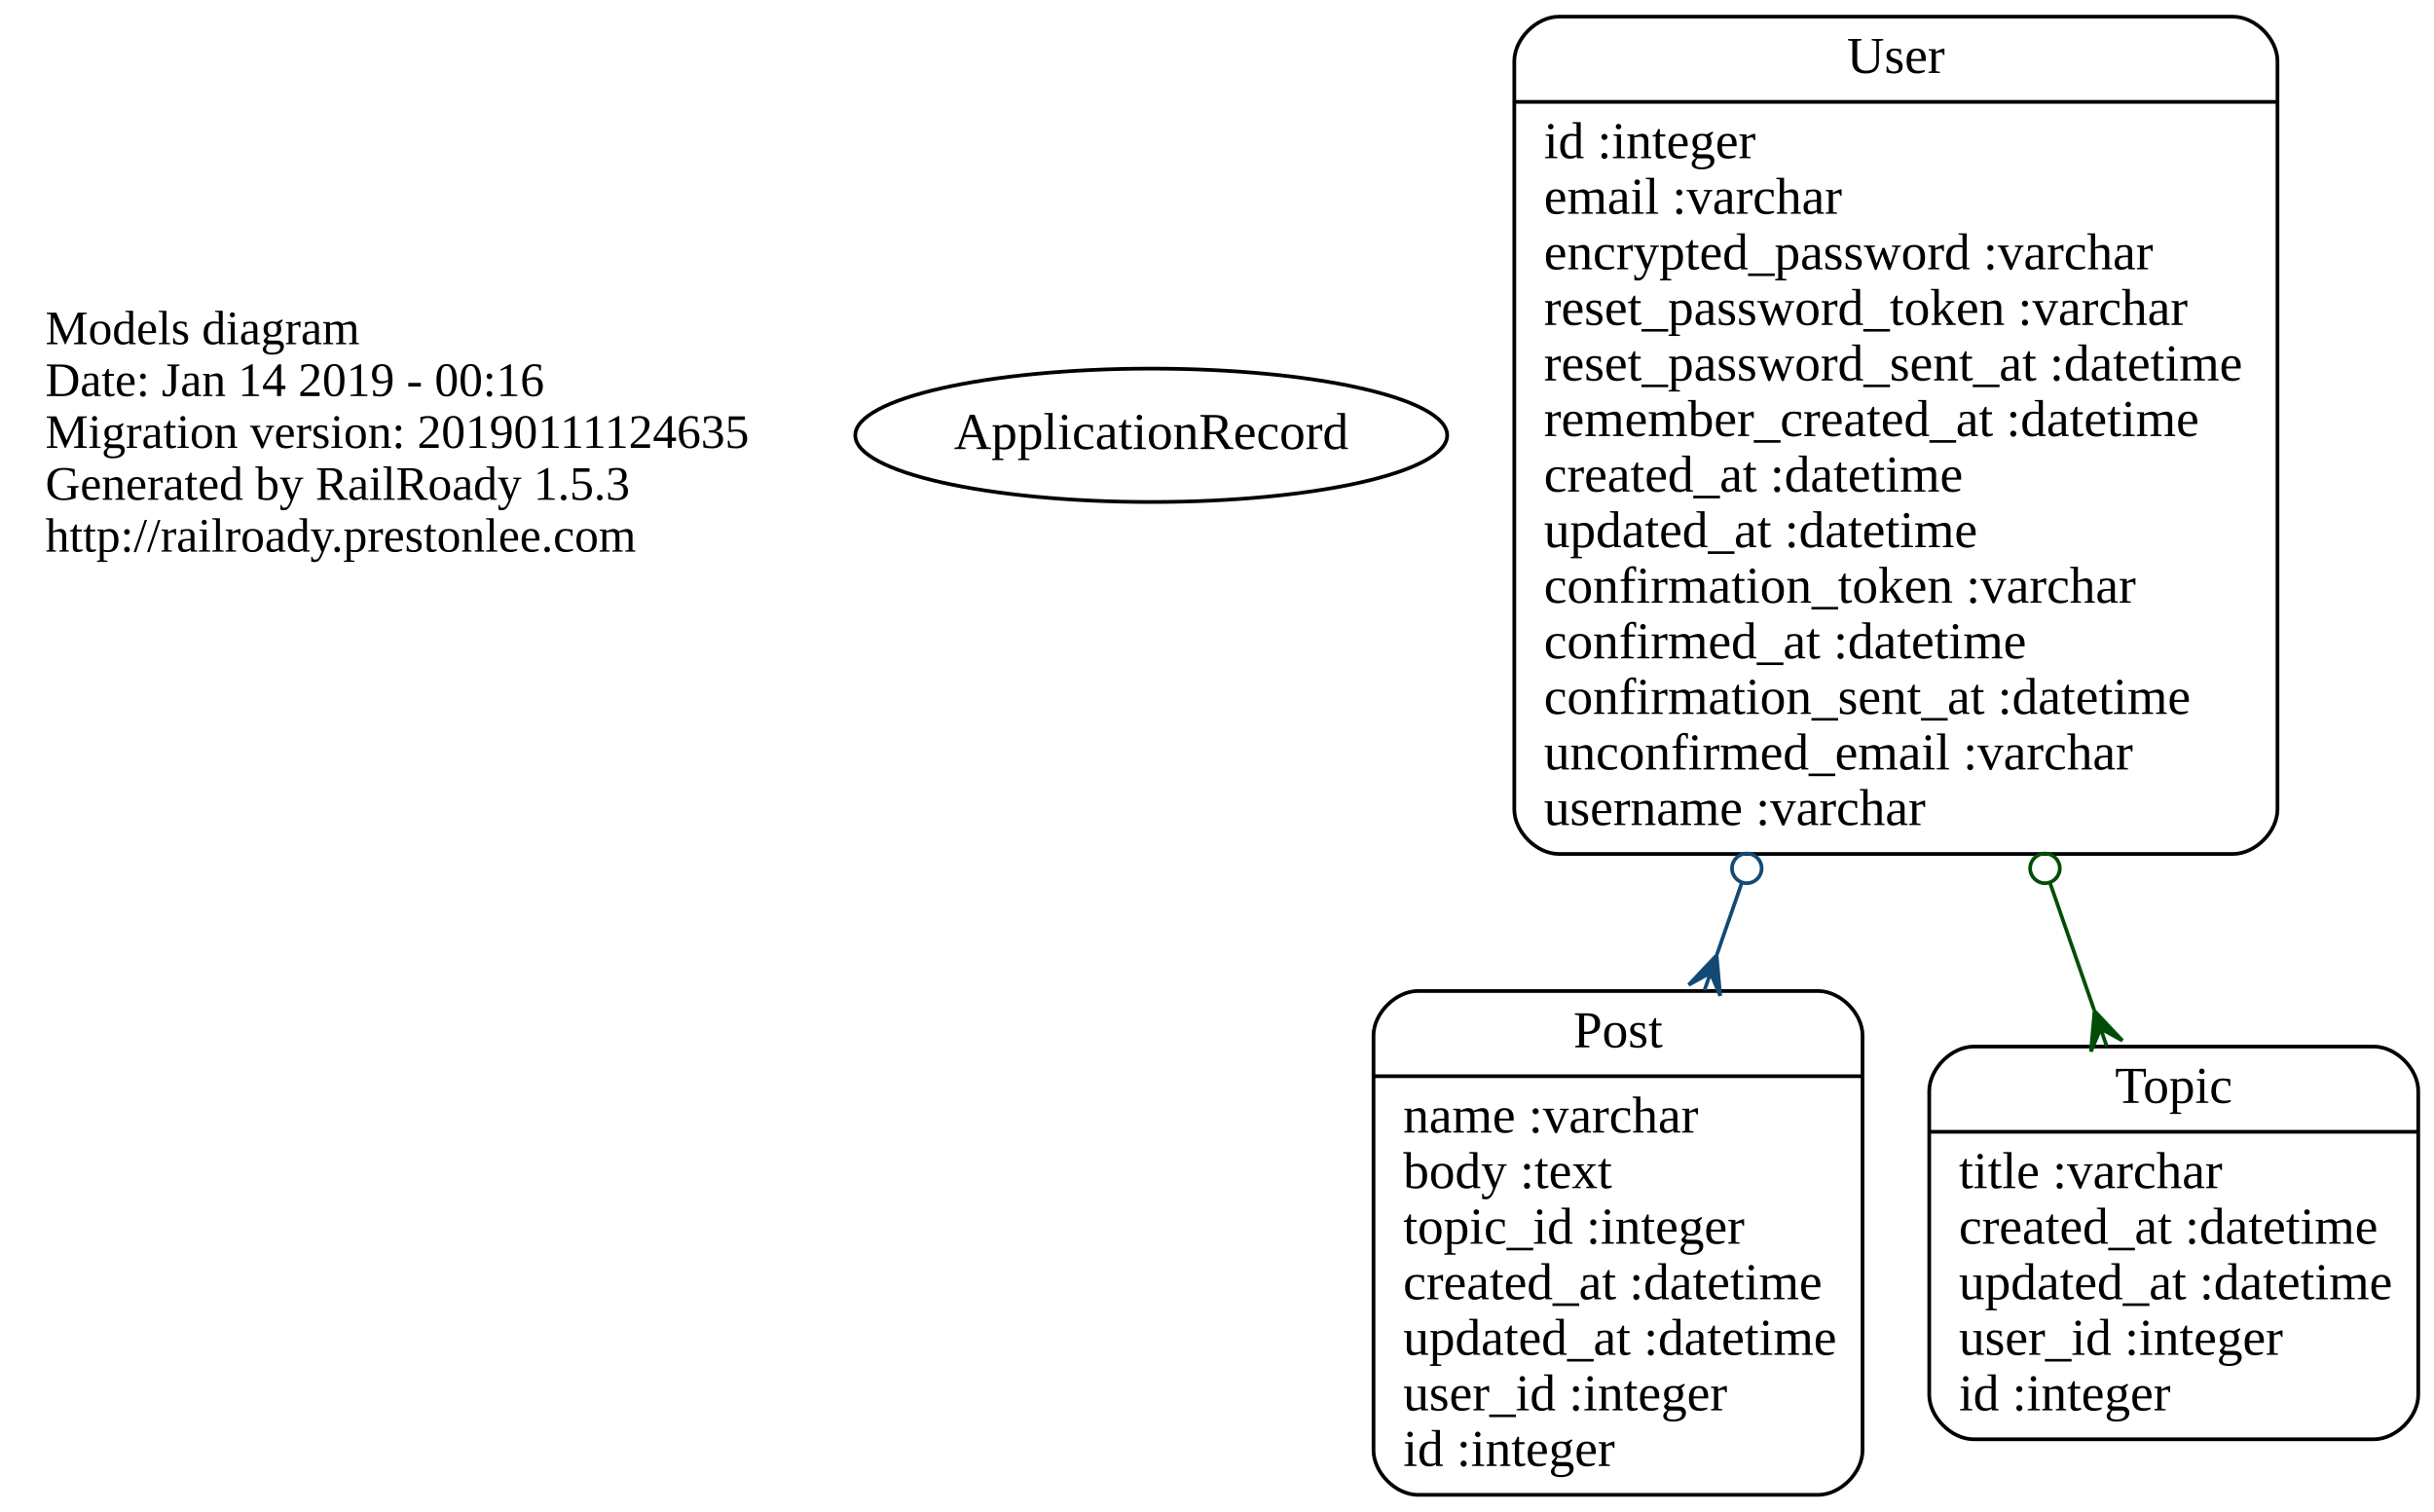
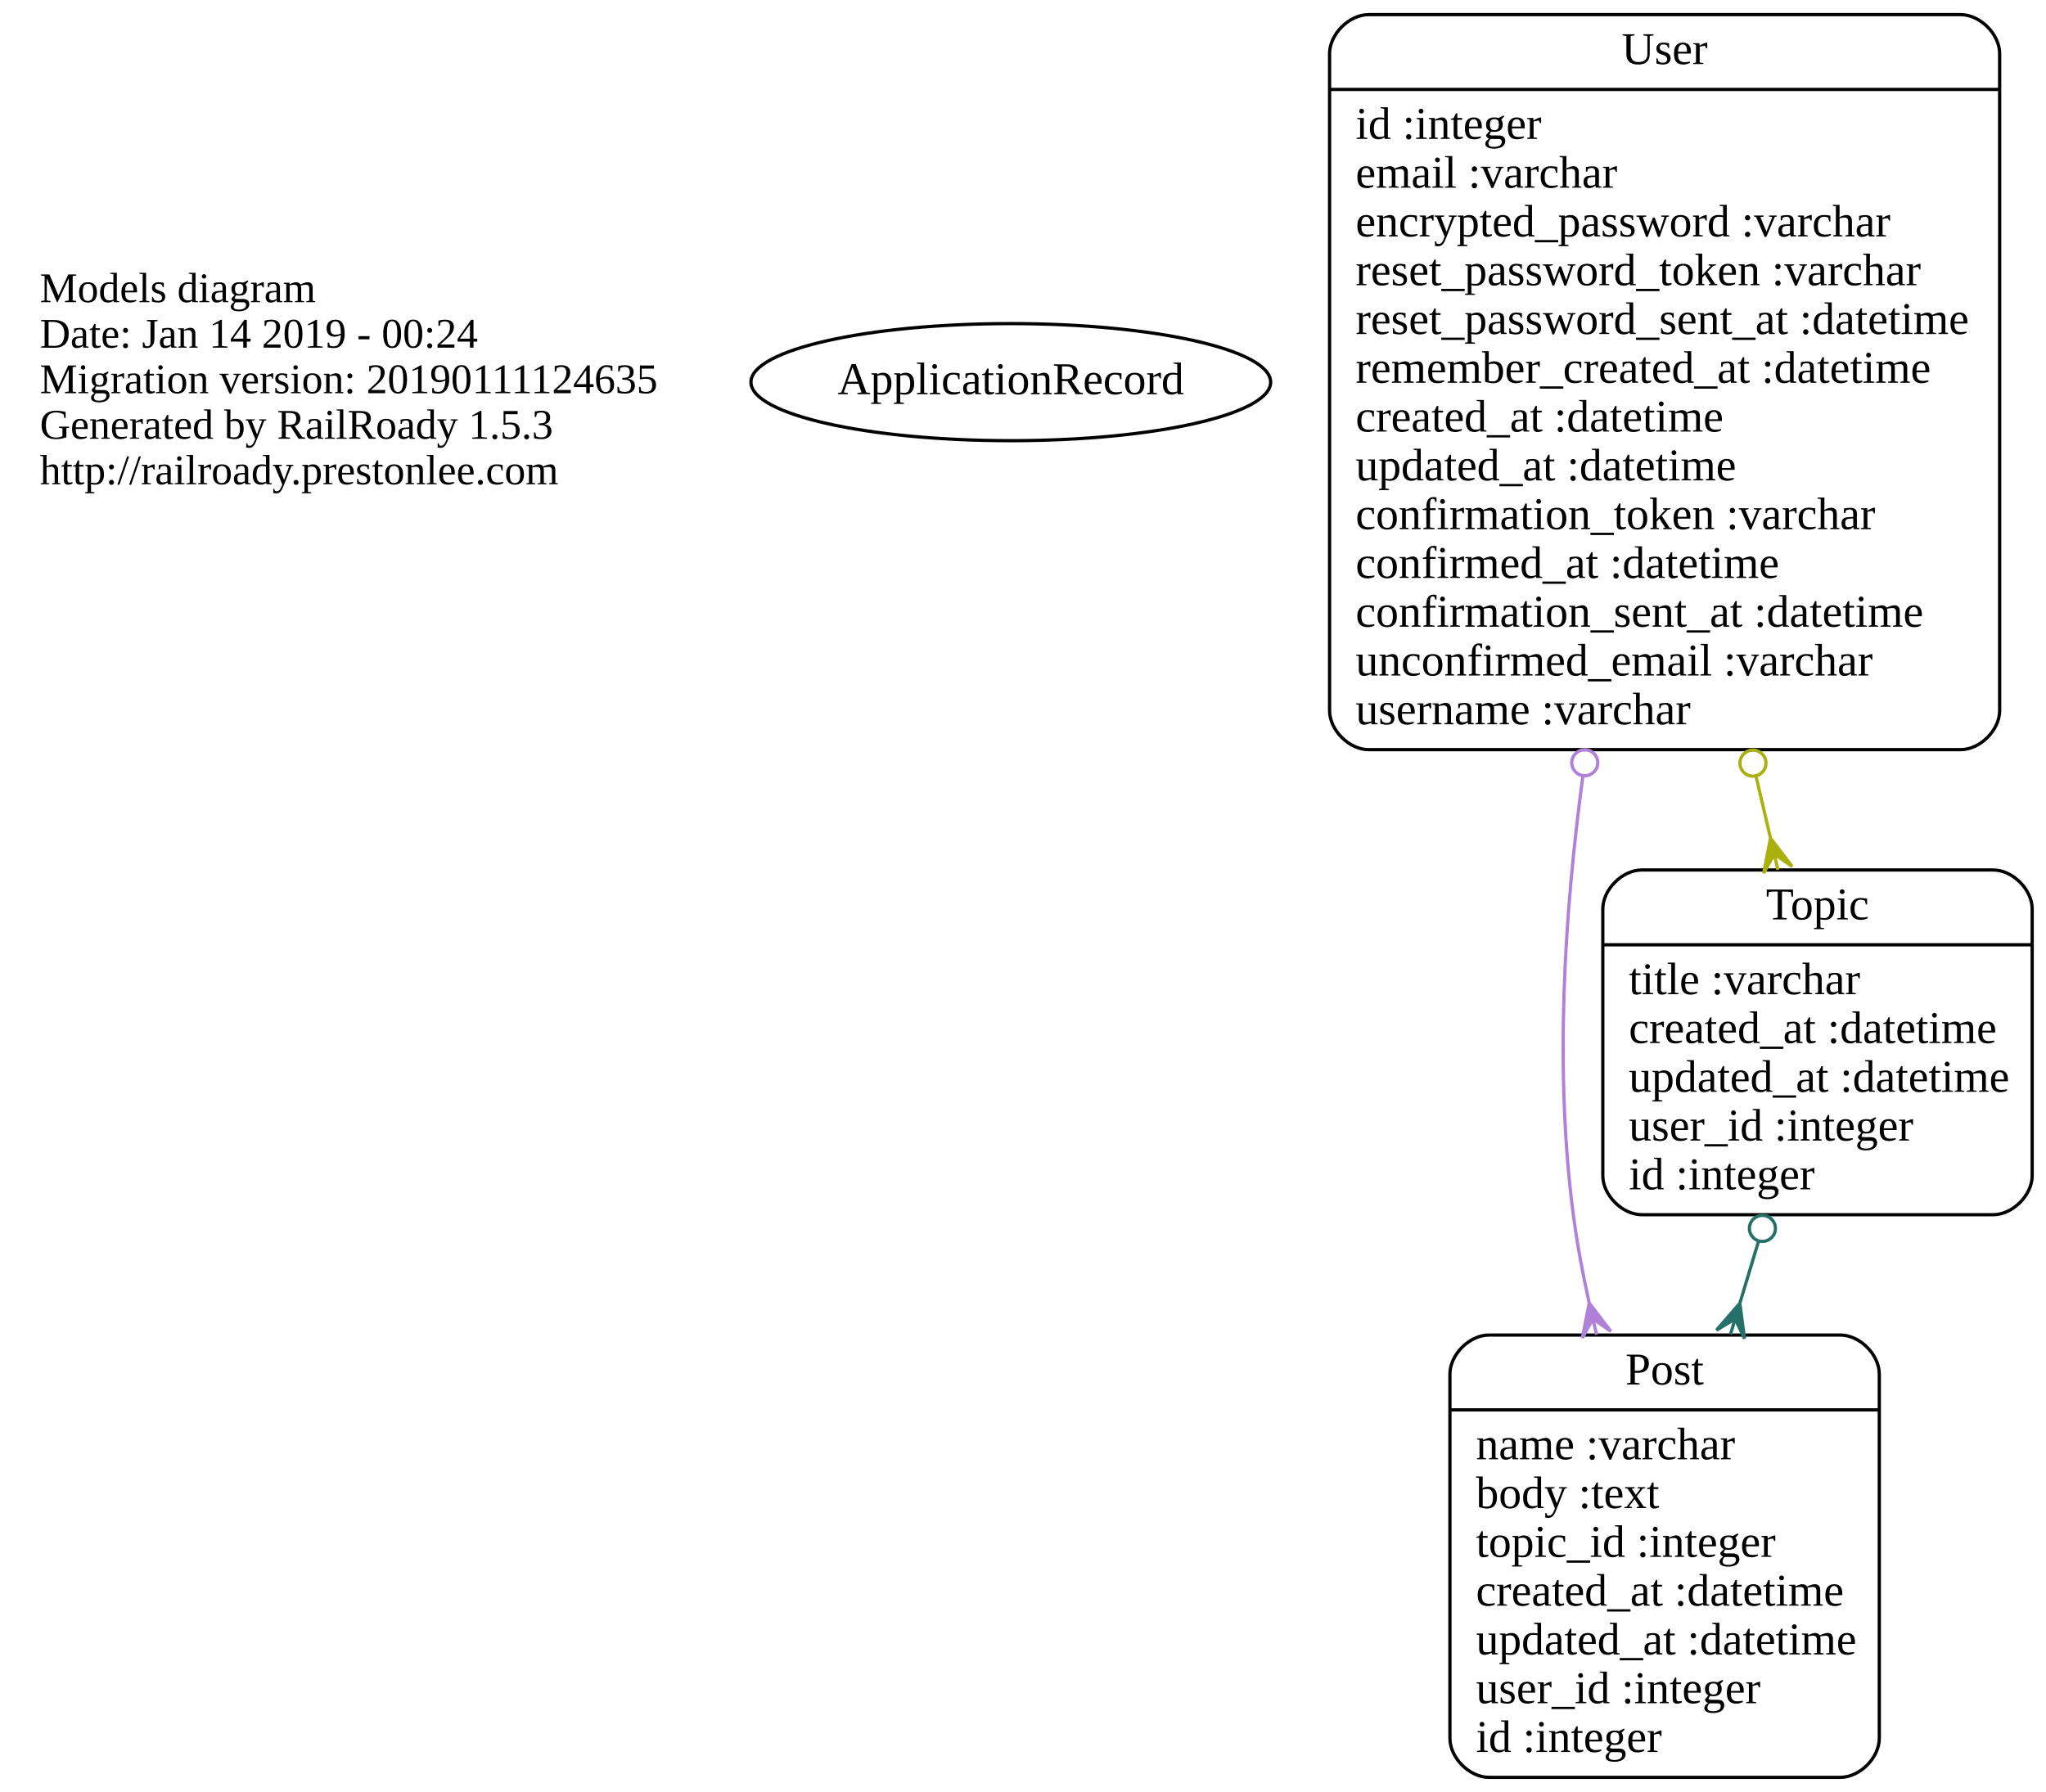
- <svg xmlns="http://www.w3.org/2000/svg" width="657pt" height="408pt" viewBox="0.00 0.00 656.50 408.00">
-   <g id="graph0" class="graph" transform="scale(1 1) rotate(0) translate(4 404)">
-     <polygon fill="none" stroke="none" points="-4,4 -4,-404 652.5,-404 652.5,4 -4,4" />
+ <svg xmlns="http://www.w3.org/2000/svg" width="629pt" height="551pt" viewBox="0.00 0.00 628.50 551.00">
+   <g id="graph0" class="graph" transform="scale(1 1) rotate(0) translate(4 547)">
+     <polygon fill="none" stroke="none" points="-4,4 -4,-547 624.5,-547 624.5,4 -4,4" />
    <g id="node1" class="node">
-       <text text-anchor="start" x="8" y="-311.1" font-family="Times New Roman,serif" font-size="13.00">Models diagram</text>
-       <text text-anchor="start" x="8" y="-297.1" font-family="Times New Roman,serif" font-size="13.00">Date: Jan 14 2019 - 00:16</text>
-       <text text-anchor="start" x="8" y="-283.1" font-family="Times New Roman,serif" font-size="13.00">Migration version: 20190111124635</text>
-       <text text-anchor="start" x="8" y="-269.1" font-family="Times New Roman,serif" font-size="13.00">Generated by RailRoady 1.5.3</text>
-       <text text-anchor="start" x="8" y="-255.1" font-family="Times New Roman,serif" font-size="13.00">http://railroady.prestonlee.com</text>
+       <text text-anchor="start" x="8" y="-454.1" font-family="Times New Roman,serif" font-size="13.00">Models diagram</text>
+       <text text-anchor="start" x="8" y="-440.1" font-family="Times New Roman,serif" font-size="13.00">Date: Jan 14 2019 - 00:24</text>
+       <text text-anchor="start" x="8" y="-426.1" font-family="Times New Roman,serif" font-size="13.00">Migration version: 20190111124635</text>
+       <text text-anchor="start" x="8" y="-412.1" font-family="Times New Roman,serif" font-size="13.00">Generated by RailRoady 1.5.3</text>
+       <text text-anchor="start" x="8" y="-398.1" font-family="Times New Roman,serif" font-size="13.00">http://railroady.prestonlee.com</text>
    </g>
    <g id="node2" class="node">
-       <ellipse fill="none" stroke="black" cx="306.5" cy="-286.5" rx="79.886" ry="18" />
-       <text text-anchor="middle" x="306.5" y="-282.8" font-family="Times New Roman,serif" font-size="14.00">ApplicationRecord</text>
+       <ellipse fill="none" stroke="black" cx="306.5" cy="-429.5" rx="79.886" ry="18" />
+       <text text-anchor="middle" x="306.5" y="-425.8" font-family="Times New Roman,serif" font-size="14.00">ApplicationRecord</text>
    </g>
    <g id="node3" class="node">
-       <path fill="none" stroke="black" d="M378.5,-0.5C378.5,-0.5 486.5,-0.5 486.5,-0.5 492.5,-0.5 498.5,-6.5 498.5,-12.5 498.5,-12.5 498.5,-124.5 498.5,-124.5 498.5,-130.5 492.5,-136.5 486.5,-136.5 486.5,-136.5 378.5,-136.5 378.5,-136.5 372.5,-136.5 366.5,-130.5 366.5,-124.5 366.5,-124.5 366.5,-12.5 366.5,-12.5 366.5,-6.5 372.5,-0.5 378.5,-0.5" />
-       <text text-anchor="middle" x="432.5" y="-121.3" font-family="Times New Roman,serif" font-size="14.00">Post</text>
-       <polyline fill="none" stroke="black" points="366.5,-113.5 498.5,-113.5 " />
-       <text text-anchor="start" x="374.5" y="-98.3" font-family="Times New Roman,serif" font-size="14.00">name :varchar</text>
-       <text text-anchor="start" x="374.5" y="-83.3" font-family="Times New Roman,serif" font-size="14.00">body :text</text>
-       <text text-anchor="start" x="374.5" y="-68.3" font-family="Times New Roman,serif" font-size="14.00">topic_id :integer</text>
-       <text text-anchor="start" x="374.5" y="-53.3" font-family="Times New Roman,serif" font-size="14.00">created_at :datetime</text>
-       <text text-anchor="start" x="374.5" y="-38.3" font-family="Times New Roman,serif" font-size="14.00">updated_at :datetime</text>
-       <text text-anchor="start" x="374.5" y="-23.3" font-family="Times New Roman,serif" font-size="14.00">user_id :integer</text>
-       <text text-anchor="start" x="374.5" y="-8.3" font-family="Times New Roman,serif" font-size="14.00">id :integer</text>
+       <path fill="none" stroke="black" d="M453.5,-0.5C453.5,-0.5 561.5,-0.5 561.5,-0.5 567.5,-0.5 573.5,-6.5 573.5,-12.5 573.5,-12.5 573.5,-124.5 573.5,-124.5 573.5,-130.5 567.5,-136.5 561.5,-136.5 561.5,-136.5 453.5,-136.5 453.5,-136.5 447.5,-136.5 441.5,-130.5 441.5,-124.5 441.5,-124.5 441.5,-12.5 441.5,-12.5 441.5,-6.5 447.5,-0.5 453.5,-0.5" />
+       <text text-anchor="middle" x="507.5" y="-121.3" font-family="Times New Roman,serif" font-size="14.00">Post</text>
+       <polyline fill="none" stroke="black" points="441.5,-113.5 573.5,-113.5 " />
+       <text text-anchor="start" x="449.5" y="-98.3" font-family="Times New Roman,serif" font-size="14.00">name :varchar</text>
+       <text text-anchor="start" x="449.5" y="-83.3" font-family="Times New Roman,serif" font-size="14.00">body :text</text>
+       <text text-anchor="start" x="449.5" y="-68.3" font-family="Times New Roman,serif" font-size="14.00">topic_id :integer</text>
+       <text text-anchor="start" x="449.5" y="-53.3" font-family="Times New Roman,serif" font-size="14.00">created_at :datetime</text>
+       <text text-anchor="start" x="449.5" y="-38.3" font-family="Times New Roman,serif" font-size="14.00">updated_at :datetime</text>
+       <text text-anchor="start" x="449.5" y="-23.3" font-family="Times New Roman,serif" font-size="14.00">user_id :integer</text>
+       <text text-anchor="start" x="449.5" y="-8.3" font-family="Times New Roman,serif" font-size="14.00">id :integer</text>
    </g>
    <g id="node4" class="node">
-       <path fill="none" stroke="black" d="M528.5,-15.5C528.5,-15.5 636.5,-15.5 636.5,-15.5 642.5,-15.5 648.5,-21.5 648.5,-27.5 648.5,-27.5 648.5,-109.5 648.5,-109.5 648.5,-115.5 642.5,-121.5 636.5,-121.5 636.5,-121.5 528.5,-121.5 528.5,-121.5 522.5,-121.5 516.5,-115.5 516.5,-109.5 516.5,-109.5 516.5,-27.5 516.5,-27.5 516.5,-21.5 522.5,-15.5 528.5,-15.5" />
-       <text text-anchor="middle" x="582.5" y="-106.3" font-family="Times New Roman,serif" font-size="14.00">Topic</text>
-       <polyline fill="none" stroke="black" points="516.5,-98.5 648.5,-98.5 " />
-       <text text-anchor="start" x="524.5" y="-83.3" font-family="Times New Roman,serif" font-size="14.00">title :varchar</text>
-       <text text-anchor="start" x="524.5" y="-68.3" font-family="Times New Roman,serif" font-size="14.00">created_at :datetime</text>
-       <text text-anchor="start" x="524.5" y="-53.3" font-family="Times New Roman,serif" font-size="14.00">updated_at :datetime</text>
-       <text text-anchor="start" x="524.5" y="-38.3" font-family="Times New Roman,serif" font-size="14.00">user_id :integer</text>
-       <text text-anchor="start" x="524.5" y="-23.3" font-family="Times New Roman,serif" font-size="14.00">id :integer</text>
+       <path fill="none" stroke="black" d="M500.5,-173.5C500.5,-173.5 608.5,-173.5 608.5,-173.5 614.5,-173.5 620.5,-179.5 620.5,-185.5 620.5,-185.5 620.5,-267.5 620.5,-267.5 620.5,-273.5 614.5,-279.5 608.5,-279.5 608.5,-279.5 500.5,-279.5 500.5,-279.5 494.5,-279.5 488.5,-273.5 488.5,-267.5 488.5,-267.5 488.5,-185.5 488.5,-185.5 488.5,-179.5 494.5,-173.5 500.5,-173.5" />
+       <text text-anchor="middle" x="554.5" y="-264.3" font-family="Times New Roman,serif" font-size="14.00">Topic</text>
+       <polyline fill="none" stroke="black" points="488.5,-256.5 620.5,-256.5 " />
+       <text text-anchor="start" x="496.5" y="-241.3" font-family="Times New Roman,serif" font-size="14.00">title :varchar</text>
+       <text text-anchor="start" x="496.5" y="-226.3" font-family="Times New Roman,serif" font-size="14.00">created_at :datetime</text>
+       <text text-anchor="start" x="496.5" y="-211.3" font-family="Times New Roman,serif" font-size="14.00">updated_at :datetime</text>
+       <text text-anchor="start" x="496.5" y="-196.3" font-family="Times New Roman,serif" font-size="14.00">user_id :integer</text>
+       <text text-anchor="start" x="496.5" y="-181.3" font-family="Times New Roman,serif" font-size="14.00">id :integer</text>
+     </g>
+     <g id="edge1" class="edge">
+       <path fill="none" stroke="#257068" d="M536.375,-165.342C534.521,-159.188 532.62,-152.877 530.721,-146.575" />
+       <ellipse fill="none" stroke="#257068" cx="537.565" cy="-169.29" rx="4" ry="4" />
+       <polygon fill="#257068" stroke="#257068" points="530.631,-146.276 532.055,-135.403 529.189,-141.489 527.747,-136.701 527.747,-136.701 527.747,-136.701 529.189,-141.489 523.438,-138 530.631,-146.276 530.631,-146.276" />
    </g>
    <g id="node5" class="node">
-       <path fill="none" stroke="black" d="M416.5,-173.5C416.5,-173.5 598.5,-173.5 598.5,-173.5 604.5,-173.5 610.5,-179.5 610.5,-185.5 610.5,-185.5 610.5,-387.5 610.5,-387.5 610.5,-393.5 604.5,-399.5 598.5,-399.5 598.5,-399.5 416.5,-399.5 416.5,-399.5 410.5,-399.5 404.5,-393.5 404.5,-387.5 404.5,-387.5 404.5,-185.5 404.5,-185.5 404.5,-179.5 410.5,-173.5 416.5,-173.5" />
-       <text text-anchor="middle" x="507.5" y="-384.3" font-family="Times New Roman,serif" font-size="14.00">User</text>
-       <polyline fill="none" stroke="black" points="404.5,-376.5 610.5,-376.5 " />
-       <text text-anchor="start" x="412.5" y="-361.3" font-family="Times New Roman,serif" font-size="14.00">id :integer</text>
-       <text text-anchor="start" x="412.5" y="-346.3" font-family="Times New Roman,serif" font-size="14.00">email :varchar</text>
-       <text text-anchor="start" x="412.5" y="-331.3" font-family="Times New Roman,serif" font-size="14.00">encrypted_password :varchar</text>
-       <text text-anchor="start" x="412.5" y="-316.3" font-family="Times New Roman,serif" font-size="14.00">reset_password_token :varchar</text>
-       <text text-anchor="start" x="412.5" y="-301.3" font-family="Times New Roman,serif" font-size="14.00">reset_password_sent_at :datetime</text>
-       <text text-anchor="start" x="412.5" y="-286.3" font-family="Times New Roman,serif" font-size="14.00">remember_created_at :datetime</text>
-       <text text-anchor="start" x="412.5" y="-271.3" font-family="Times New Roman,serif" font-size="14.00">created_at :datetime</text>
-       <text text-anchor="start" x="412.5" y="-256.3" font-family="Times New Roman,serif" font-size="14.00">updated_at :datetime</text>
-       <text text-anchor="start" x="412.5" y="-241.3" font-family="Times New Roman,serif" font-size="14.00">confirmation_token :varchar</text>
-       <text text-anchor="start" x="412.5" y="-226.3" font-family="Times New Roman,serif" font-size="14.00">confirmed_at :datetime</text>
-       <text text-anchor="start" x="412.5" y="-211.3" font-family="Times New Roman,serif" font-size="14.00">confirmation_sent_at :datetime</text>
-       <text text-anchor="start" x="412.5" y="-196.3" font-family="Times New Roman,serif" font-size="14.00">unconfirmed_email :varchar</text>
-       <text text-anchor="start" x="412.5" y="-181.3" font-family="Times New Roman,serif" font-size="14.00">username :varchar</text>
-     </g>
-     <g id="edge1" class="edge">
-       <path fill="none" stroke="#134a75" d="M465.926,-165.765C463.66,-159.242 461.415,-152.776 459.224,-146.465" />
-       <ellipse fill="none" stroke="#134a75" cx="467.26" cy="-169.609" rx="4" ry="4" />
-       <polygon fill="#134a75" stroke="#134a75" points="459.11,-146.135 460.08,-135.212 457.469,-141.412 455.829,-136.689 455.829,-136.689 455.829,-136.689 457.469,-141.412 451.578,-138.165 459.11,-146.135 459.11,-146.135" />
+       <path fill="none" stroke="black" d="M416.5,-316.5C416.5,-316.5 598.5,-316.5 598.5,-316.5 604.5,-316.5 610.5,-322.5 610.5,-328.5 610.5,-328.5 610.5,-530.5 610.5,-530.5 610.5,-536.5 604.5,-542.5 598.5,-542.5 598.5,-542.5 416.5,-542.5 416.5,-542.5 410.5,-542.5 404.5,-536.5 404.5,-530.5 404.5,-530.5 404.5,-328.5 404.5,-328.5 404.5,-322.5 410.5,-316.5 416.5,-316.5" />
+       <text text-anchor="middle" x="507.5" y="-527.3" font-family="Times New Roman,serif" font-size="14.00">User</text>
+       <polyline fill="none" stroke="black" points="404.5,-519.5 610.5,-519.5 " />
+       <text text-anchor="start" x="412.5" y="-504.3" font-family="Times New Roman,serif" font-size="14.00">id :integer</text>
+       <text text-anchor="start" x="412.5" y="-489.3" font-family="Times New Roman,serif" font-size="14.00">email :varchar</text>
+       <text text-anchor="start" x="412.5" y="-474.3" font-family="Times New Roman,serif" font-size="14.00">encrypted_password :varchar</text>
+       <text text-anchor="start" x="412.5" y="-459.3" font-family="Times New Roman,serif" font-size="14.00">reset_password_token :varchar</text>
+       <text text-anchor="start" x="412.5" y="-444.3" font-family="Times New Roman,serif" font-size="14.00">reset_password_sent_at :datetime</text>
+       <text text-anchor="start" x="412.5" y="-429.3" font-family="Times New Roman,serif" font-size="14.00">remember_created_at :datetime</text>
+       <text text-anchor="start" x="412.5" y="-414.3" font-family="Times New Roman,serif" font-size="14.00">created_at :datetime</text>
+       <text text-anchor="start" x="412.5" y="-399.3" font-family="Times New Roman,serif" font-size="14.00">updated_at :datetime</text>
+       <text text-anchor="start" x="412.5" y="-384.3" font-family="Times New Roman,serif" font-size="14.00">confirmation_token :varchar</text>
+       <text text-anchor="start" x="412.5" y="-369.3" font-family="Times New Roman,serif" font-size="14.00">confirmed_at :datetime</text>
+       <text text-anchor="start" x="412.5" y="-354.3" font-family="Times New Roman,serif" font-size="14.00">confirmation_sent_at :datetime</text>
+       <text text-anchor="start" x="412.5" y="-339.3" font-family="Times New Roman,serif" font-size="14.00">unconfirmed_email :varchar</text>
+       <text text-anchor="start" x="412.5" y="-324.3" font-family="Times New Roman,serif" font-size="14.00">username :varchar</text>
    </g>
    <g id="edge2" class="edge">
-       <path fill="none" stroke="#034e07" d="M549.071,-165.775C553.183,-153.934 557.228,-142.284 561.006,-131.402" />
-       <ellipse fill="none" stroke="#034e07" cx="547.74" cy="-169.609" rx="4" ry="4" />
-       <polygon fill="#034e07" stroke="#034e07" points="561.115,-131.088 568.646,-123.117 562.755,-126.365 564.395,-121.641 564.395,-121.641 564.395,-121.641 562.755,-126.365 560.144,-120.165 561.115,-131.088 561.115,-131.088" />
+       <path fill="none" stroke="#b181d8" d="M482.395,-308.507C476.596,-265.692 473.635,-217.141 479.5,-173 480.649,-164.353 482.316,-155.403 484.272,-146.551" />
+       <ellipse fill="none" stroke="#b181d8" cx="482.952" cy="-312.471" rx="4" ry="4" />
+       <polygon fill="#b181d8" stroke="#b181d8" points="484.317,-146.358 490.974,-137.644 485.454,-141.489 486.592,-136.62 486.592,-136.62 486.592,-136.62 485.454,-141.489 482.21,-135.597 484.317,-146.358 484.317,-146.358" />
+     </g>
+     <g id="edge3" class="edge">
+       <path fill="none" stroke="#aab10f" d="M535.628,-308.208C537.12,-301.827 538.586,-295.557 540.001,-289.506" />
+       <ellipse fill="none" stroke="#aab10f" cx="534.659" cy="-312.352" rx="4" ry="4" />
+       <polygon fill="#aab10f" stroke="#aab10f" points="540.053,-289.286 546.711,-280.573 541.191,-284.417 542.329,-279.548 542.329,-279.548 542.329,-279.548 541.191,-284.417 537.948,-278.524 540.053,-289.286 540.053,-289.286" />
    </g>
  </g>
</svg>
